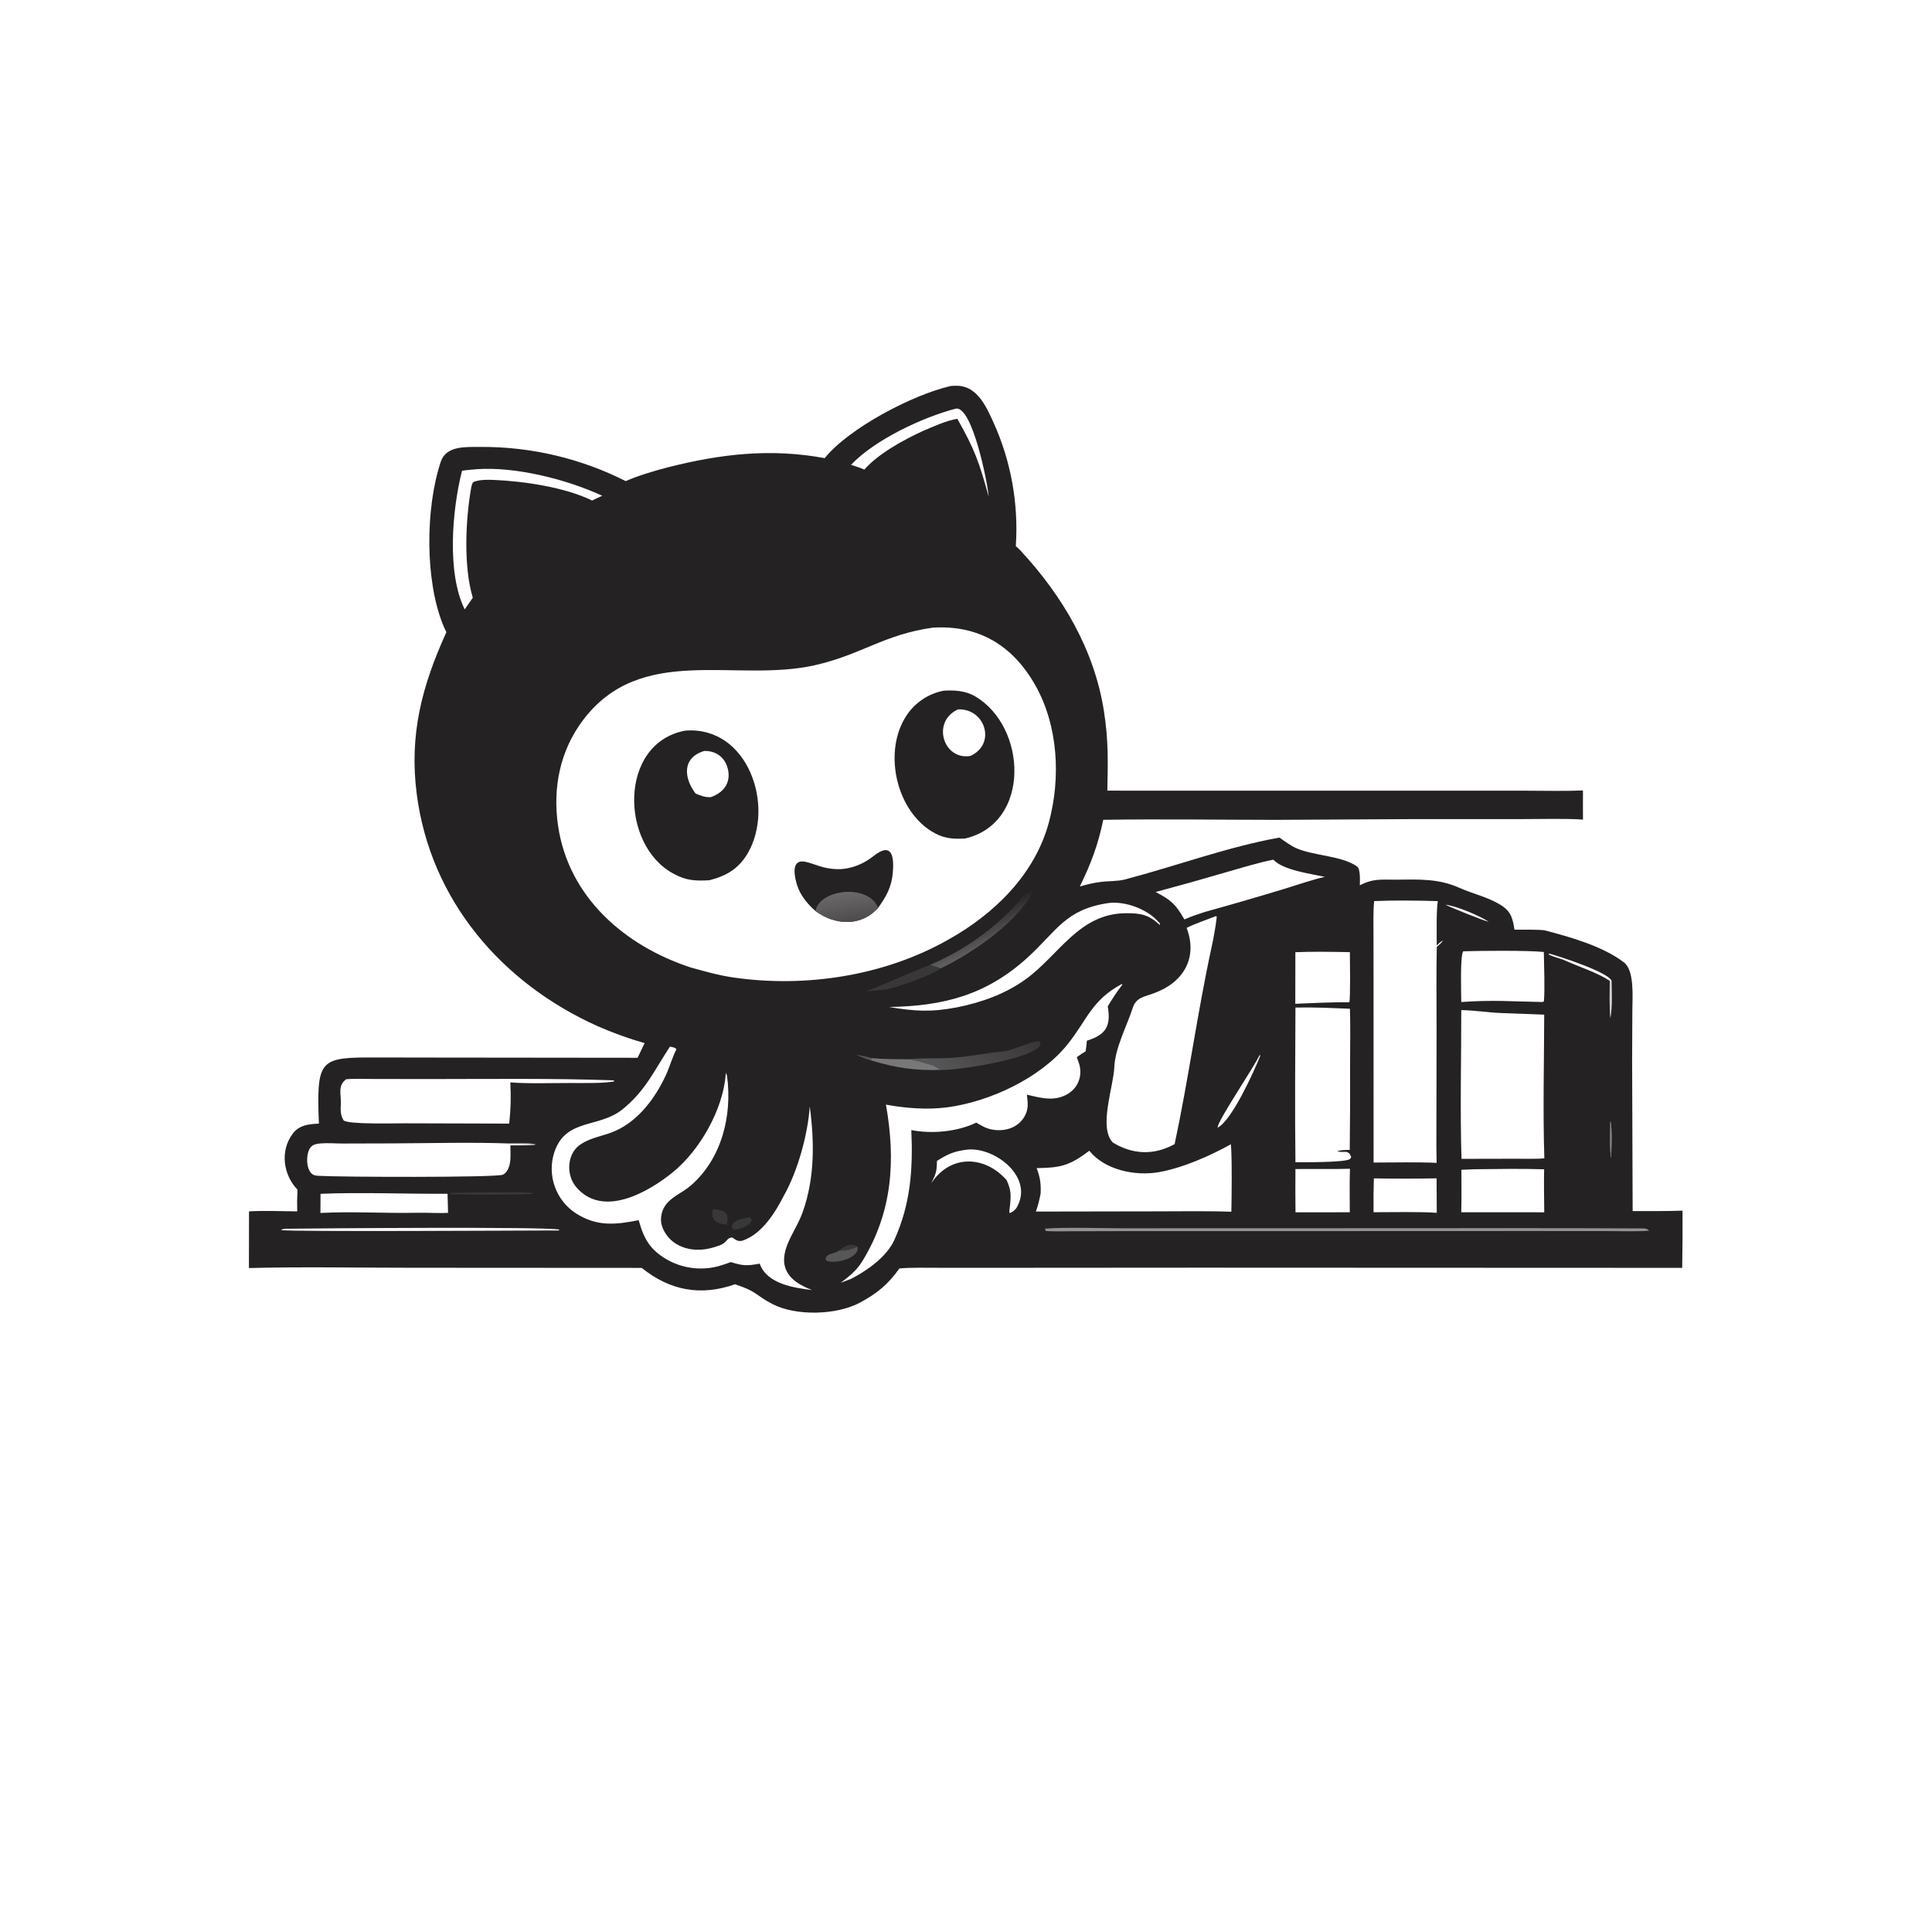
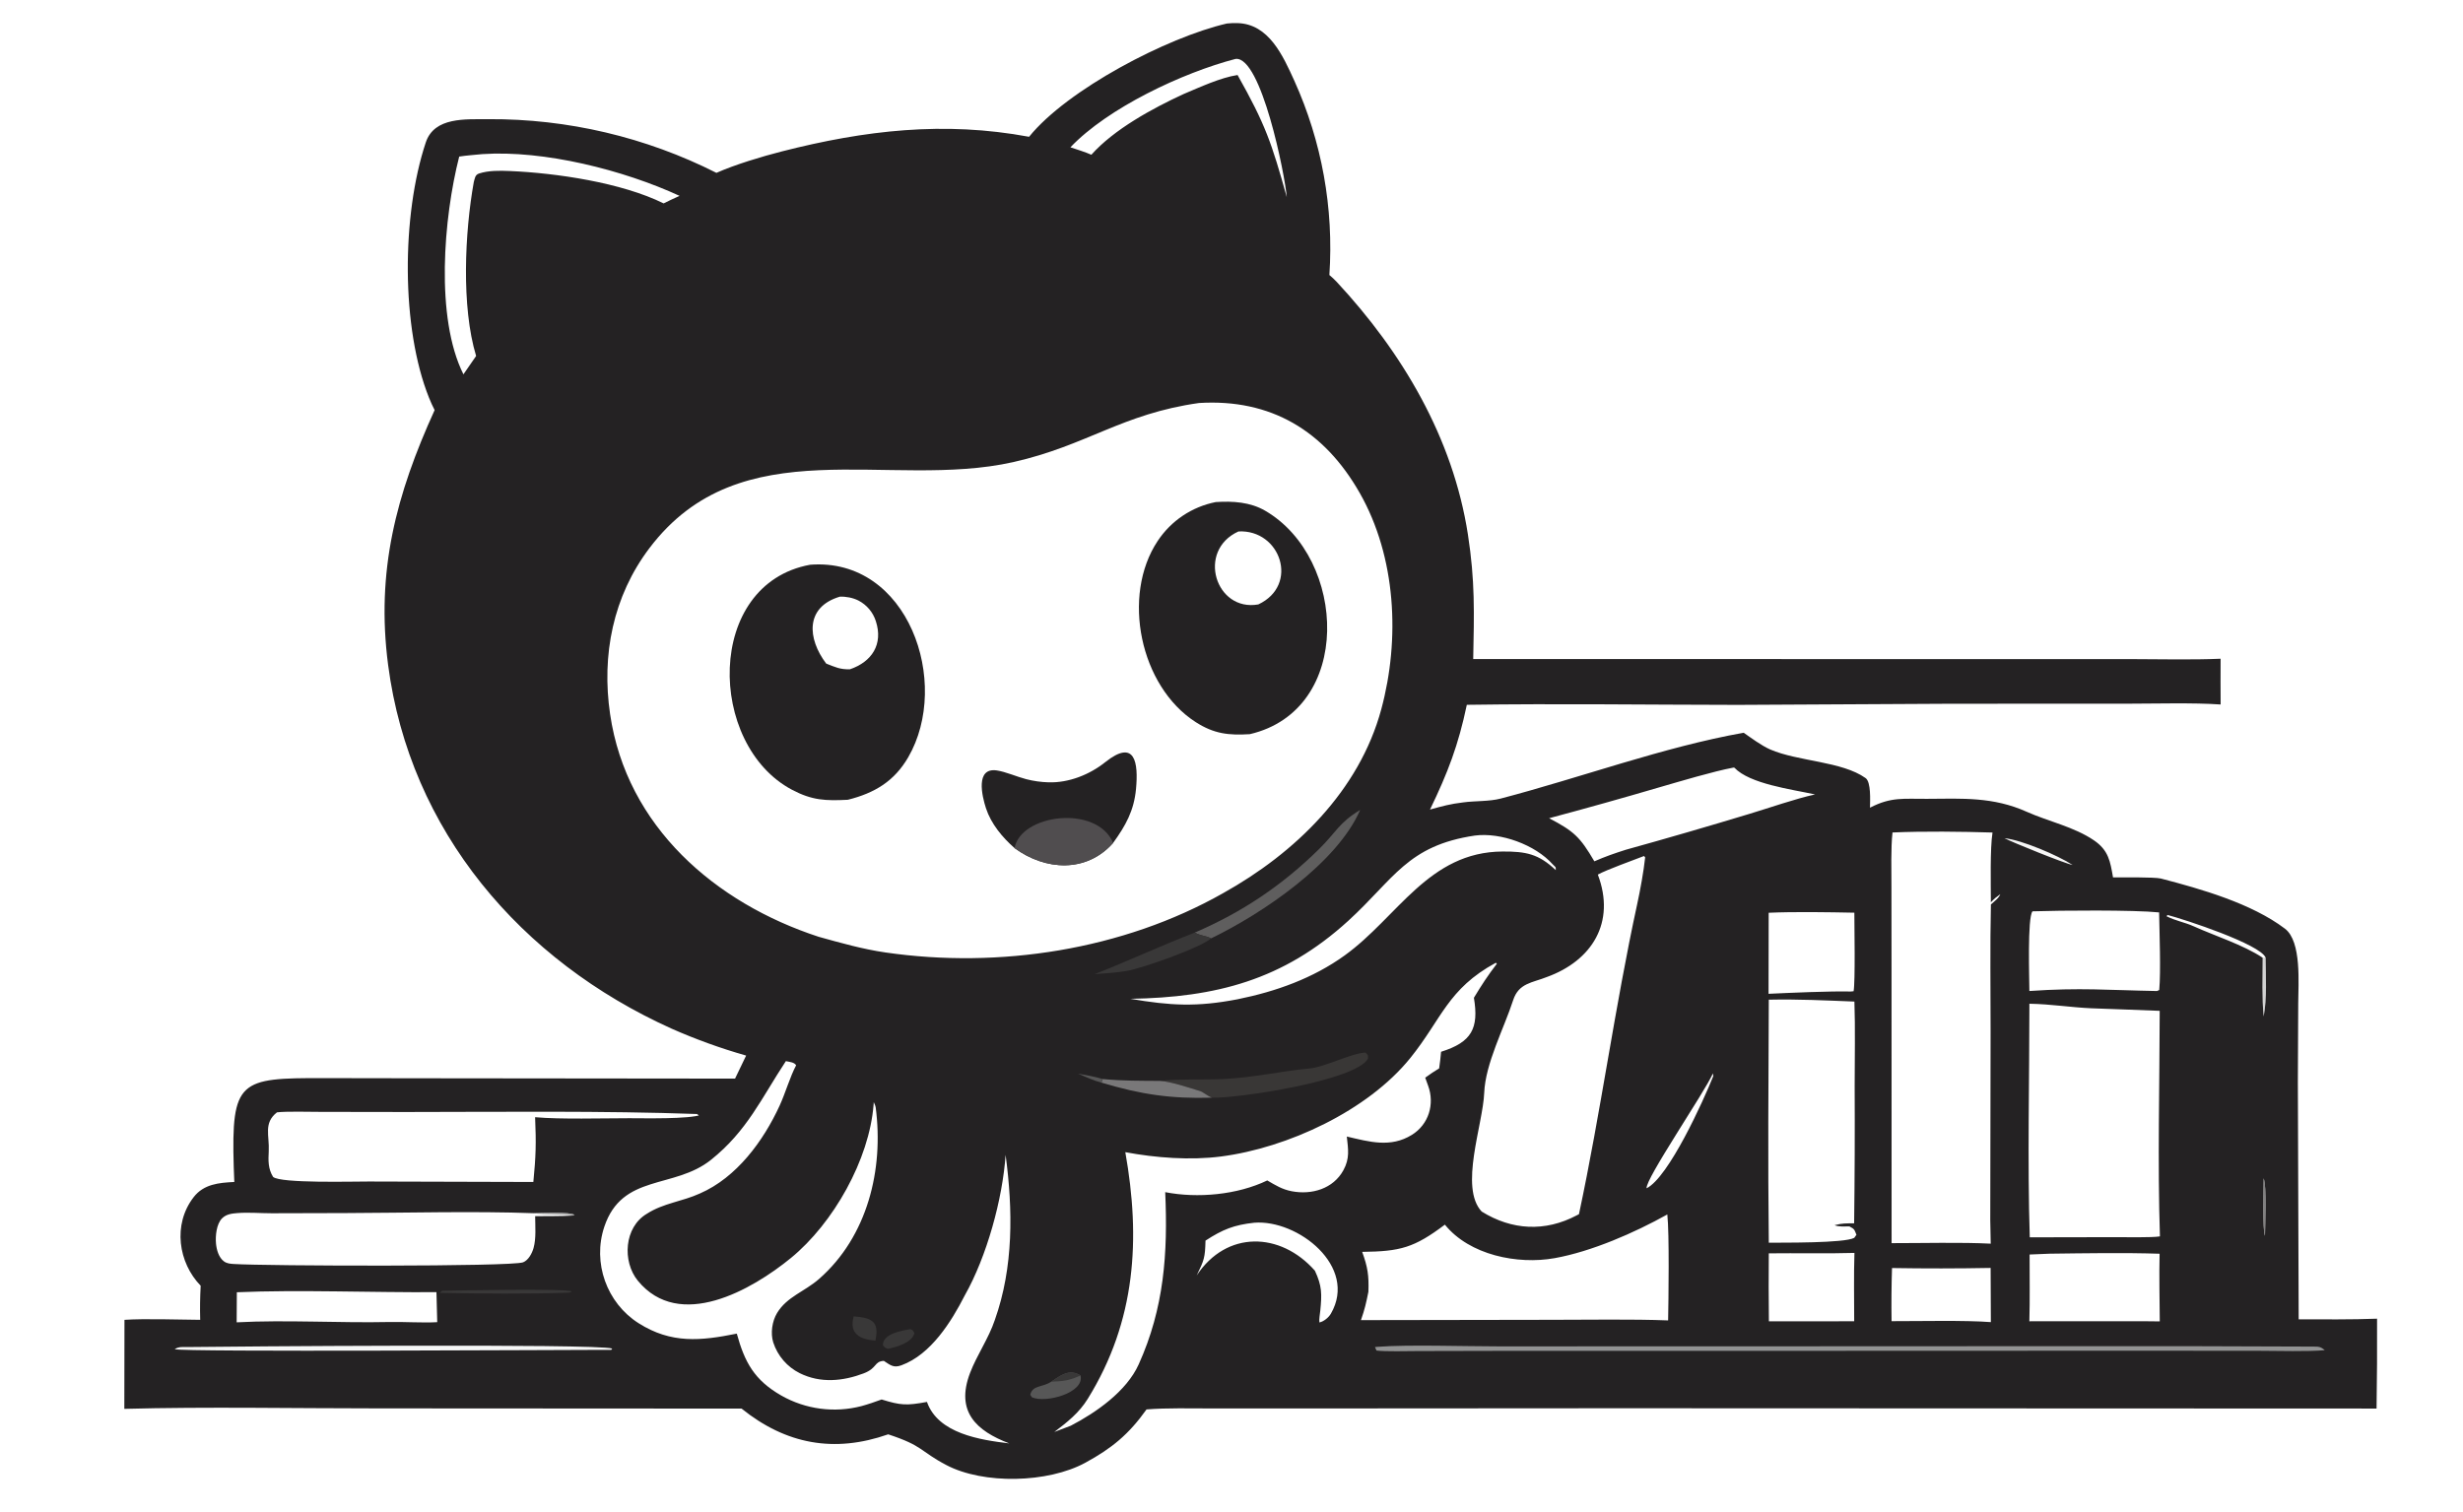
- <svg xmlns="http://www.w3.org/2000/svg" width="1024" height="1024" viewBox="0 0 1024 1024">
-   <path fill="#242223" d="M503.829 204.6C505.027 204.468 506.234 204.424 507.44 204.468C517.988 204.752 522.75 215.512 526.551 223.865C535.847 244.425 539.916 266.964 538.396 289.477C539.262 290.222 540.023 290.886 540.81 291.732C563.034 315.622 580.061 344.394 585.116 376.991C587.565 392.778 587.218 403.462 586.911 419.061L757.255 419.086L808.5 419.083C818.416 419.093 829.167 419.38 839.004 418.958C838.946 424.061 839.004 429.288 839.01 434.401C829.812 433.753 816.607 434.139 807.138 434.137L748.664 434.147L676.168 434.534C645.345 434.498 615.709 434.065 584.753 434.51C581.89 448.175 578.331 457.453 572.336 469.859C576.44 468.716 579.293 467.934 583.513 467.445C587.511 466.89 592.281 467.168 596.148 466.157C622.772 459.202 651.189 448.703 678.151 443.938C680.49 445.583 684.207 448.326 687.058 449.567C696.465 453.661 711.255 453.528 719.254 459.235C721.129 460.572 720.779 466.77 720.738 469.226C727.946 465.507 732.09 466.297 739.887 466.238C751.924 466.149 762.283 465.533 773.599 470.603C780.869 473.859 789.553 475.661 796.298 480.254C801.224 483.623 801.783 487.371 802.715 492.742C805.147 492.758 816.705 492.604 818.862 493.135C832.441 496.664 849.48 501.54 860.698 510.056C866.408 514.39 865.195 528.699 865.181 535.292L865.058 561.868L865.334 641.888C874.06 641.882 883.081 641.995 891.777 641.665C891.819 651.774 891.763 661.883 891.606 671.991L636.75 671.89L533.575 671.958L498.683 671.956C491.728 671.955 483.516 671.739 476.721 672.286C470.69 680.746 465.042 685.393 456.041 690.293C443.47 697.135 421.734 697.662 409.182 691.053C400.149 686.297 401.515 684.604 389.584 680.692C371.389 687.079 355.104 684.065 340.126 672.007L217.42 671.934C189.555 671.934 159.608 671.355 131.935 672.094L131.983 642.056C138.887 641.585 150.281 641.999 157.524 642.052C157.422 637.908 157.477 634.686 157.683 630.54C150.162 622.801 148.184 609.9 155.307 600.67C158.715 596.253 163.778 595.788 169.032 595.533C168.952 593.857 168.887 592.181 168.839 590.504C167.976 561.132 170.824 560.414 199.053 560.486L229.824 560.536L337.931 560.651L341.668 552.88C333.077 550.429 324.665 547.387 316.494 543.775C265.737 520.895 228.225 477.076 220.911 421.074C216.771 389.374 223.657 363.519 236.598 335.056C235.9 333.7 235.269 332.31 234.706 330.892C225.256 307.347 225.451 269.256 233.612 244.741C236.507 236.047 247.065 236.962 254.717 236.878C281.435 236.731 307.806 242.942 331.65 254.998C337.903 252.218 346.961 249.49 353.663 247.777C381.755 240.599 408.45 237.492 437.108 242.826C449.943 226.905 483.683 209.242 503.829 204.6ZM728.031 616.175C738.206 616.187 751.61 615.835 761.461 616.352L761.309 608.375L761.418 544.949C761.432 530.777 761.199 515.959 761.529 501.881C762.658 500.856 764.248 499.714 764.686 498.424C763.111 499.562 762.861 499.764 761.512 501.152C761.503 495.059 761.214 483.094 762.065 477.609C751.572 477.288 738.827 477.131 728.332 477.593C727.757 482.838 727.977 490.48 727.98 495.951L728.007 525.03L728.031 616.175ZM494.44 332.661C468.314 336.337 456.71 346.974 431.762 352.61C389.743 362.035 339.951 340.806 309.061 381.62C296.757 397.876 292.857 417.728 295.787 437.689C301.355 475.624 331.289 501.411 366.131 512.792C373.582 514.867 381.024 516.974 388.687 518.085C427.001 523.64 468.733 517.244 502.557 498.066C526.853 484.538 548.459 463.544 555.903 436.004C562.288 412.386 560.935 384.606 548.616 362.99C536.65 341.994 518.649 331.192 494.44 332.661ZM338.518 646.707C341.186 656.42 344.456 662.392 353.503 667.587C361.713 672.262 371.424 673.546 380.566 671.166C382.776 670.569 385.225 669.72 387.37 668.93C393.806 670.92 395.745 671.028 402.661 669.754C406.405 680.445 420.585 682.57 430.439 683.758C419.382 679.551 412.199 673.078 417.194 659.982C419.495 653.947 423.47 648.318 425.541 642.134C431.909 624.215 431.658 604.897 429.186 586.395C428.188 601.24 422.823 620.72 415.438 633.766C410.895 642.676 404.006 653.743 394.054 657.389C391.378 658.369 390.322 657.338 388.107 655.902C384.769 656.089 385.947 658.371 381.28 660.133C374.3 662.769 366.77 663.522 359.786 660.071C355.52 657.952 352.285 654.205 350.813 649.674C349.846 646.607 350.411 642.541 352.115 639.731C355.446 634.238 361.363 632.546 366.255 628.265C382.602 613.961 388.13 591.312 385.366 570.367C385.3 569.86 384.925 569.047 384.718 568.593L384.653 569.492C383.209 588.011 371.071 609.491 356.756 621.198C343.649 631.918 319.176 645.99 305.126 628.837C299.823 622.306 300.54 610.785 308.166 606.271C313.772 602.649 320.1 602.148 326.082 599.41C338.457 594.024 347.485 581.701 352.969 569.763C354.885 565.593 356.509 559.942 358.532 556.158C357.917 555.119 356.345 555.027 355.069 554.756C346.804 567.281 342.053 578.268 329.83 588.051C317.324 598.061 299.851 592.596 293.823 610.672C289.783 622.785 294.638 636.356 305.382 643.179C316.446 650.206 326.4 649.145 338.518 646.707ZM628.939 491.801C635.068 507.971 626.935 520.877 611.74 526.371C606.81 528.34 602.25 528.388 600.371 534.205C597.314 543.667 591.016 555.498 590.619 565.472C590.193 576.158 582.154 597.414 589.764 605.51C599.95 611.838 611.161 612.438 621.822 606.798L622.58 606.403C629.937 571.969 634.695 536.356 642.202 501.858C643.248 497.054 644.385 490.85 644.907 485.985L644.521 485.537C640.553 487.094 632.169 490.056 628.939 491.801ZM818.537 613.894C817.719 589.122 818.421 562.71 818.461 537.779C810.766 537.422 803.088 537.252 795.41 536.918C788.34 536.61 781.731 535.495 774.507 535.386C774.512 560.477 773.833 589.382 774.632 614.212L803.27 614.154C806.346 614.158 816.034 614.339 818.537 613.894ZM469.565 585.475C474.739 614.626 473.198 642.371 456.894 668.714C453.949 673.472 449.997 676.578 445.614 679.899L451.172 677.783C459.706 673.349 469.962 666.183 474.058 657.124C482.672 638.073 483.939 619.548 483.023 598.967C493.934 601.107 507.345 599.879 517.443 595.017C520.271 596.648 522.415 598.03 525.699 598.66C532.417 599.949 539.685 597.856 543.123 591.568C545.32 587.551 544.743 584.548 544.276 580.199C551.83 581.962 559.024 584.077 566.195 579.65C571.943 576.101 573.971 569.211 571.696 563.04L570.721 560.336C572.369 559.128 573.685 558.264 575.424 557.188C575.652 555.385 575.95 553.393 576.072 551.594C586.404 548.365 588.866 543.69 587.143 533.376C589.809 528.965 591.769 525.957 594.89 521.87L594.545 521.557C578.285 530.364 576.274 540.596 565.668 553.729C551.313 571.505 524.255 584.049 501.785 586.942C491.467 588.27 479.798 587.392 469.565 585.475ZM577.353 609.933C566.967 617.744 562.321 618.972 549.458 619.119C551.325 624.266 551.757 627.073 551.556 632.596C550.777 636.462 550.333 638.456 549.042 642.15L613.374 642.043C625.889 642.052 640.231 641.772 652.653 642.246C652.785 635.519 653.088 612.82 652.384 606.493C641.254 612.706 626.814 619.008 614.379 621.239C601.843 623.489 585.647 620.202 577.353 609.933ZM686.606 616.026C691.173 615.977 712.119 616.217 715.43 614.385L716.171 613.36C715.505 611.738 715.623 611.421 713.783 610.52C712.183 610.518 710.131 610.721 708.806 610.109C711.488 609.417 712.658 609.515 715.392 609.483C715.586 594.037 715.645 578.59 715.57 563.143C715.567 554.076 715.807 543.582 715.489 534.652C705.371 534.261 696.859 533.808 686.609 534.016C686.484 561.159 686.288 588.908 686.606 616.026ZM269.897 595.533C270.749 586.863 270.871 582.555 270.491 573.673C279.007 574.443 293.305 574.016 302.25 574.014C307.141 574.01 322.478 574.373 326.511 572.852L326.57 573.068L325.888 573.2L325.097 572.598C293.813 571.471 258.475 571.902 227.02 571.921L198.05 571.876C194.458 571.87 186.483 571.653 183.418 572.037C178.782 575.692 180.93 579.857 180.644 585.178C180.476 588.296 180.407 591.085 182.112 593.824C184.642 596.049 209.153 595.358 214.468 595.376L269.897 595.533ZM283.201 606.869L283.794 606.613C282.082 605.574 272.632 606.007 269.872 606.066C250.223 605.333 226.455 605.965 206.59 606.024L181.656 606.091C177.825 606.091 173.798 605.725 169.993 606.035C168.118 606.188 166.332 606.402 164.928 607.777C162.992 609.674 162.621 613.784 162.855 616.308C163.049 618.396 163.771 621.05 165.572 622.35C166.546 623.054 167.675 623.136 168.828 623.21C179.466 623.895 262.493 624.172 266.439 622.64C268.264 621.931 269.485 619.55 269.971 617.793C270.885 614.494 270.521 610.508 270.505 607.076C274.451 607.025 279.333 607.1 283.201 606.869ZM774.503 531.089C791.711 529.898 801.023 530.801 817.561 531.096L818.304 530.749C818.875 524.333 818.373 511.548 818.263 504.569C809.752 503.687 784.867 503.893 775.552 504.198C773.791 506.308 774.492 527.246 774.503 531.089ZM686.643 642.555L715.41 642.534C715.405 635.038 715.251 626.914 715.496 619.469C705.894 619.754 696.221 619.491 686.607 619.616C686.537 627.262 686.549 634.909 686.643 642.555ZM728.02 642.501C737.201 642.523 752.847 642.145 761.51 642.825L761.427 624.538C750.341 624.745 739.253 624.756 728.166 624.573C727.979 630.547 727.931 636.525 728.02 642.501ZM451.052 246.373C453.145 247.082 456.168 248.005 458.11 248.888C465.737 240.316 478.745 233.228 489.187 228.417C494.7 226.105 501.644 222.858 507.423 221.979C516.83 238.694 518.887 244.785 524.03 263.212C523.451 255.849 515.44 215.602 506.764 216.543C488.892 221.194 463.653 233.086 451.052 246.373ZM169.824 642.896C186.277 642.007 204.677 643.155 221.269 642.789C226.199 642.681 232.805 643.122 237.477 642.837L237.213 632.717C215.739 632.869 190.817 631.852 169.886 632.746L169.824 642.896ZM153.402 651.241C151.678 651.255 150.32 651.033 148.937 651.956C151.174 652.97 282.121 652.177 293.508 652.179L296.154 652.197L296.495 651.751C291.65 650.015 164.659 651.079 153.402 651.241ZM645.392 597.66C652.873 593.933 664.572 568.074 667.872 559.834L667.773 558.88C664.825 565.495 644.872 594.656 645.392 597.66ZM714.231 531.261L715.212 531.167C715.807 528.085 715.48 508.959 715.466 504.66C706.847 504.489 695.177 504.294 686.57 504.685L686.526 532.033C693.58 531.708 707.342 531.085 714.231 531.261ZM493.643 627.067C503.703 611.851 521.883 612.299 533.505 625.466C535.915 630.604 535.881 633.344 535.334 638.898C535.215 640.108 534.873 641.79 535.03 642.933C536.528 642.623 538.163 641.259 538.915 639.952C548.064 624.058 527.758 608.15 513.082 609.28C506.186 610.031 502.426 611.547 496.61 615.323C496.468 621.083 496.176 621.847 493.643 627.067ZM853.515 594.301C853.482 597.275 853.084 611.726 853.965 613.686C854.035 610.186 854.62 596.945 853.515 594.301ZM250.593 316.793C245.55 300.096 246.776 275.045 249.802 258.123C250.169 256.9 250.201 255.665 251.577 255.218C254.806 254.169 258.553 254.235 261.93 254.379C277.598 255.044 299.614 258.276 313.843 265.303C315.562 264.471 317.473 263.489 319.216 262.76C300.313 254.049 273.528 247.264 252.683 248.674C250.192 248.917 247.333 249.125 244.889 249.502C239.634 270.06 236.74 303.848 246.313 322.99L250.593 316.793ZM702.213 464.758C694.27 463.016 680.178 461.219 675.004 455.729L674.706 455.693C667.955 456.949 656.611 460.358 649.77 462.333C637.395 465.973 624.975 469.455 612.512 472.781C620.868 477.171 622.936 479.072 627.769 487.327C631.48 485.7 634.498 484.665 638.379 483.42C652.357 479.539 666.288 475.494 680.17 471.286C686.697 469.327 695.899 466.105 702.213 464.758ZM853.191 519.859C853.173 526.09 852.928 533.633 853.521 539.661C854.692 533.582 854.239 526.079 854.178 519.815C852.343 515.298 826.881 506.931 821.126 505.436L820.742 505.848C823.757 507.389 826.973 507.919 829.9 509.244C836.998 512.457 846.74 515.544 853.191 519.859ZM781.345 619.733L774.577 620.01C774.561 627.338 774.7 635.261 774.499 642.538L813.125 642.523L818.485 642.58C818.419 635.04 818.256 627.265 818.421 619.746C806.431 619.355 793.404 619.586 781.345 619.733ZM587.462 478.634C564.679 482.016 560.256 493.242 544.796 507.368C522.782 527.482 500.037 533.238 471.273 533.725C484.767 536.032 493.646 536.54 507.458 533.871C520.435 531.243 532.842 526.8 543.531 519.098C561.424 506.205 571.826 484.133 596.819 484.017C604.641 483.981 608.946 484.792 614.754 490.299C614.82 488.998 614.59 489.32 613.68 488.301C607.827 481.743 596.203 477.491 587.462 478.634ZM789.073 488.556C784.251 485.38 771.894 480.099 766.106 479.52C768.618 480.857 786.655 488.148 789.073 488.556Z" />
-   <path fill="#242223" d="M363.26 387.241C396.389 384.696 410.879 427.122 396.343 452.203C391.63 460.333 384.96 464.309 375.968 466.557C368.52 466.927 363.984 466.803 357.145 463.182C328.533 448.032 327.75 393.742 363.26 387.241ZM368.674 420.596C371.711 421.789 373.355 422.621 376.695 422.52C384.097 419.988 387.956 414.064 385.417 406.28C384.461 403.275 382.35 400.773 379.549 399.325C377.71 398.387 375.318 397.921 373.262 398.024C361.51 401.533 362.301 412.185 368.674 420.596Z" />
-   <path fill="#242223" d="M500.067 366.094C505.826 365.717 511.704 366.083 516.746 369.018C544.369 385.093 546.57 436.252 511.561 444.417C504.421 444.848 499.514 444.329 493.32 440.357C474.51 428.292 468.195 397.725 480.47 379.237C484.979 372.409 492.038 367.674 500.067 366.094ZM514.431 400.633C528.332 394.119 521.946 375.282 507.734 376.004C493.505 382.492 500.026 403.213 514.431 400.633Z" />
-   <path fill="#242223" d="M432.204 482.857C428.099 479.269 424.283 474.674 422.559 469.396C421.236 465.345 418.907 455.585 426.236 456.658C429.133 457.082 433.075 458.816 436.125 459.602C438.609 460.241 441.158 460.599 443.722 460.668C450.525 460.866 457.522 458.067 462.757 453.891C472.938 445.768 473.991 454.122 473.174 462.897C472.489 470.242 469.702 475.231 465.462 481.113C456.401 491.332 442.573 490.454 432.204 482.857Z" />
-   <defs>
-     <linearGradient id="gradient_0" gradientUnits="userSpaceOnUse" x1="449.559" y1="487.503" x2="447.472" y2="473.212">
-       <stop offset="0" stop-color="#504D4F" />
-       <stop offset="1" stop-color="#6B6968" />
-     </linearGradient>
-   </defs>
-   <path fill="url(#gradient_0)" d="M432.204 482.857C434.318 471.356 459.977 468.118 465.462 481.113C456.401 491.332 442.573 490.454 432.204 482.857Z" />
-   <path fill="#929393" d="M553.776 651.241C554.116 651.206 554.456 651.176 554.797 651.151C564.842 650.381 584.272 651.008 595.192 651.008L675.627 650.993L794.74 650.94C819.717 650.892 844.789 650.988 869.767 651.082C872.085 651.091 872.673 651.032 874.14 652.3C867.995 652.82 858.727 652.516 852.266 652.506L812.753 652.474L686.922 652.519L594.43 652.529L568.192 652.59C564.679 652.599 557.31 652.813 554.288 652.414L553.776 651.241Z" />
-   <defs>
-     <linearGradient id="gradient_1" gradientUnits="userSpaceOnUse" x1="535.904" y1="542.034" x2="510.43" y2="576.343">
-       <stop offset="0" stop-color="#393736" />
-       <stop offset="1" stop-color="#565658" />
-     </linearGradient>
-   </defs>
-   <path fill="url(#gradient_1)" d="M481.319 561.422C487.936 560.689 495.716 561.107 502.658 560.786C512.857 560.315 521.698 558.182 531.753 557.222C536.966 556.725 545.743 552.097 550.582 551.855C551.632 553.028 551.366 552.359 551.42 553.924C547.265 561.413 507.078 567.401 498.737 567.087C497.368 566.514 495.694 565.131 494.873 564.882C490.904 563.681 485.338 561.752 481.319 561.422Z" />
-   <defs>
-     <linearGradient id="gradient_2" gradientUnits="userSpaceOnUse" x1="517.365" y1="484.161" x2="524.577" y2="500.47">
-       <stop offset="0" stop-color="#232222" />
-       <stop offset="1" stop-color="#5F5E5E" />
-     </linearGradient>
-   </defs>
-   <path fill="url(#gradient_2)" d="M492.996 511.368C508.967 504.515 522.457 495.442 534.847 483.261C540.692 477.515 541.583 474.329 548.779 469.988C540.965 487.976 515.844 504.919 498.504 513.332C496.706 512.399 494.997 512.505 492.996 511.368Z" />
-   <path fill="#929393" fill-opacity="0.075" d="M153.402 651.241C164.659 651.079 291.65 650.015 296.495 651.751L296.154 652.197L293.508 652.179C282.121 652.177 151.174 652.97 148.937 651.956C150.32 651.033 151.678 651.255 153.402 651.241Z" />
-   <path fill="#393838" d="M459.213 525.406C470.461 520.976 481.644 515.781 492.996 511.368C494.997 512.505 496.706 512.399 498.504 513.332C494.898 516.494 475.393 523.415 469.836 524.356C467.106 524.819 462.185 525.225 459.213 525.406Z" />
-   <path fill="#797879" d="M461.918 560.798C468.773 561.43 474.439 561.385 481.319 561.422C485.338 561.752 490.904 563.681 494.873 564.882C495.694 565.131 497.368 566.514 498.737 567.087C484.916 567.495 474.791 565.996 461.508 561.997L461.918 560.798Z" />
-   <path fill="#575757" d="M444.565 662.933C447.796 660.788 450.663 658.471 454.44 660.83C455.934 666.662 442.751 670.283 438.055 668.19L437.51 667.33C438.281 664.001 441.613 664.926 444.565 662.933Z" />
-   <path fill="#393838" d="M444.565 662.933C447.796 660.788 450.663 658.471 454.44 660.83C450.768 662.519 448.615 662.803 444.565 662.933Z" />
-   <path fill="#393838" d="M377.946 640.877C384.098 641.372 386.678 642.595 385.259 649.078C380.094 648.642 376.307 646.813 377.946 640.877Z" />
-   <path fill="#F1F2F1" fill-opacity="0.008" d="M853.191 519.859C846.74 515.544 836.998 512.457 829.9 509.244C826.973 507.919 823.757 507.389 820.742 505.848L821.126 505.436C826.881 506.931 852.343 515.298 854.178 519.815L853.191 519.859Z" />
-   <path fill="#393838" d="M239.118 632.254C243.715 632.145 281.309 631.419 282.902 632.482L282.004 632.861C269.329 633.375 251.265 633.21 238.332 632.942L239.118 632.254Z" />
-   <path fill="#393838" d="M397.083 645.19C398.172 645.679 397.663 645.369 398.439 646.539C397.58 649.823 392.466 651.18 389.536 651.839C388.327 651.415 388.778 651.627 387.794 650.648C387.751 646.747 394.044 645.715 397.083 645.19Z" />
-   <path fill="#797879" fill-opacity="0.329" d="M853.191 519.859L854.178 519.815C854.239 526.079 854.692 533.582 853.521 539.661C852.928 533.633 853.173 526.09 853.191 519.859Z" />
-   <path fill="#929393" fill-opacity="0.078" d="M766.106 479.52C771.894 480.099 784.251 485.38 789.073 488.556C786.655 488.148 768.618 480.857 766.106 479.52Z" />
-   <path fill="#393838" fill-opacity="0.631" d="M853.515 594.301C854.62 596.945 854.035 610.186 853.965 613.686C853.084 611.726 853.482 597.275 853.515 594.301Z" />
-   <path fill="#575757" fill-opacity="0.537" d="M269.872 606.066C272.632 606.007 282.082 605.574 283.794 606.613L283.201 606.869C279.427 606.242 274.363 606.718 269.872 606.066Z" />
-   <path fill="#575757" d="M453.642 558.978C456.482 559.512 459.155 559.939 461.918 560.798L461.508 561.997C458.784 561.306 456.223 560.096 453.642 558.978Z" />
+ <svg xmlns="http://www.w3.org/2000/svg" width="831" height="510" viewBox="0 0 831 510">
+   <clipPath id="cl_5">
+     <rect width="830.742" height="510" />
+   </clipPath>
+   <g clip-path="url(#cl_5)">
+     <path fill="#242223" transform="scale(0.498047 0.498047)" d="M831.142 15.928C833.548 15.663 835.973 15.575 838.395 15.663C859.579 16.233 869.143 37.838 876.778 54.609C895.448 95.89 903.62 141.145 900.567 186.347C902.307 187.843 903.835 189.176 905.416 190.875C950.051 238.842 984.248 296.612 994.401 362.062C999.319 393.759 998.622 415.211 998.006 446.531L1340.13 446.582L1443.05 446.576C1462.97 446.596 1484.56 447.172 1504.31 446.325C1504.2 456.571 1504.31 467.066 1504.33 477.332C1485.85 476.031 1459.33 476.806 1440.31 476.802L1322.87 476.822L1177.27 477.599C1115.37 477.526 1055.84 476.657 993.672 477.551C987.922 504.988 980.773 523.616 968.733 548.526C976.976 546.231 982.706 544.661 991.181 543.679C999.211 542.564 1008.79 543.123 1016.56 541.093C1070.03 527.128 1127.1 506.048 1181.25 496.48C1185.95 499.783 1193.42 505.291 1199.14 507.783C1218.04 516.003 1247.74 515.736 1263.81 527.194C1267.57 529.879 1266.87 542.323 1266.79 547.255C1281.26 539.787 1289.59 541.374 1305.25 541.255C1329.42 541.077 1350.23 539.84 1372.95 550.02C1387.55 556.557 1405 560.175 1418.54 569.397C1428.44 576.161 1429.56 583.687 1431.43 594.471C1436.32 594.503 1459.53 594.194 1463.86 595.26C1491.13 602.346 1525.35 612.136 1547.89 629.235C1559.35 637.937 1556.92 666.667 1556.89 679.905L1556.64 733.265L1557.2 893.932C1574.72 893.92 1592.84 894.147 1610.3 893.485C1610.39 913.782 1610.28 934.079 1609.96 954.374L1098.1 954.172L890.885 954.308L820.807 954.304C806.838 954.302 790.345 953.868 776.698 954.967C764.585 971.953 753.242 981.283 735.164 991.122C709.916 1004.86 666.261 1005.92 641.051 992.648C622.909 983.099 625.653 979.699 601.69 971.845C565.147 984.669 532.44 978.617 502.358 954.406L255.913 954.26C199.948 954.26 139.802 953.097 84.223 954.581L84.319 894.27C98.185 893.324 121.069 894.155 135.616 894.262C135.411 885.941 135.522 879.472 135.936 871.147C120.83 855.609 116.858 829.706 131.164 811.173C138.008 802.305 148.177 801.371 158.729 800.859C158.569 797.494 158.438 794.129 158.342 790.762C156.608 731.787 162.328 730.346 219.024 730.49L280.825 730.591L497.949 730.822L505.455 715.219C488.201 710.297 471.306 704.19 454.895 696.937C352.953 650.998 277.614 563.016 262.924 450.573C254.609 386.925 268.439 335.012 294.43 277.863C293.028 275.14 291.761 272.349 290.63 269.502C271.651 222.228 272.042 145.747 288.433 96.525C294.247 79.069 315.452 80.906 330.821 80.737C384.482 80.442 437.446 92.913 485.334 117.119C497.893 111.537 516.085 106.06 529.546 102.621C585.966 88.208 639.581 81.97 697.138 92.68C722.917 60.713 790.681 25.248 831.142 15.928ZM1281.43 842.305C1301.87 842.329 1328.79 841.622 1348.58 842.66L1348.27 826.644L1348.49 699.294C1348.52 670.839 1348.05 641.087 1348.71 612.821C1350.98 610.763 1354.17 608.47 1355.05 605.88C1351.89 608.165 1351.39 608.57 1348.68 611.357C1348.66 599.123 1348.08 575.099 1349.79 564.086C1328.71 563.442 1303.12 563.127 1282.04 564.054C1280.88 574.585 1281.33 589.929 1281.33 600.914L1281.39 659.3L1281.43 842.305ZM812.285 273.054C759.813 280.435 736.508 301.792 686.401 313.108C602.01 332.032 502.006 289.408 439.966 371.356C415.255 403.995 407.422 443.855 413.307 483.933C424.489 560.101 484.609 611.877 554.587 634.728C569.552 638.895 584.498 643.125 599.889 645.356C676.839 656.509 760.655 643.667 828.588 605.161C877.384 577.999 920.778 535.846 935.729 480.55C948.553 433.129 945.835 377.351 921.093 333.95C897.061 291.793 860.907 270.104 812.285 273.054ZM499.128 903.608C504.487 923.11 511.054 935.101 529.224 945.532C545.714 954.919 565.217 957.497 583.578 952.718C588.017 951.519 592.936 949.815 597.244 948.228C610.17 952.224 614.064 952.441 627.954 949.883C635.474 971.349 663.953 975.615 683.744 978.001C661.537 969.554 647.111 956.557 657.143 930.262C661.764 918.145 669.748 906.843 673.907 894.426C686.697 858.448 686.193 819.66 681.228 782.511C679.223 812.318 668.448 851.43 653.616 877.625C644.492 895.515 630.656 917.735 610.668 925.056C605.293 927.024 603.172 924.953 598.724 922.07C592.02 922.446 594.386 927.028 585.012 930.565C570.994 935.858 555.87 937.37 541.843 930.441C533.275 926.186 526.778 918.663 523.822 909.565C521.88 903.407 523.014 895.244 526.437 889.601C533.127 878.572 545.011 875.175 554.836 866.58C587.667 837.859 598.77 792.384 593.219 750.33C593.086 749.312 592.333 747.679 591.917 746.768L591.787 748.573C588.887 785.756 564.508 828.884 535.758 852.39C509.433 873.914 460.281 902.168 432.063 867.728C421.413 854.615 422.853 831.482 438.169 822.419C449.428 815.147 462.137 814.141 474.152 808.643C499.006 797.829 517.138 773.087 528.152 749.117C532 740.744 535.262 729.398 539.325 721.8C538.09 719.714 534.932 719.529 532.37 718.985C515.77 744.133 506.228 766.194 481.679 785.836C456.562 805.935 421.469 794.962 409.362 831.256C401.248 855.577 410.999 882.825 432.577 896.525C454.799 910.634 474.79 908.503 499.128 903.608ZM1082.42 592.582C1094.73 625.048 1078.39 650.962 1047.87 661.993C1037.97 665.946 1028.81 666.043 1025.04 677.722C1018.9 696.72 1006.25 720.475 1005.45 740.501C1004.6 761.957 988.452 804.636 1003.74 820.891C1024.19 833.597 1046.71 834.802 1068.12 823.477L1069.64 822.684C1084.42 753.546 1093.98 682.041 1109.05 612.775C1111.15 603.129 1113.44 590.672 1114.49 580.904L1113.71 580.005C1105.74 583.131 1088.9 589.078 1082.42 592.582ZM1463.21 837.725C1461.57 787.987 1462.98 734.956 1463.06 684.898C1447.6 684.181 1432.18 683.84 1416.76 683.169C1402.56 682.551 1389.29 680.312 1374.78 680.093C1374.79 730.472 1373.42 788.509 1375.03 838.363L1432.55 838.247C1438.72 838.255 1458.18 838.618 1463.21 837.725ZM762.326 780.664C772.717 839.195 769.622 894.902 736.877 947.795C730.962 957.348 723.025 963.584 714.222 970.252L725.385 966.004C742.525 957.101 763.123 942.713 771.35 924.524C788.65 886.272 791.195 849.077 789.355 807.754C811.269 812.051 838.204 809.585 858.485 799.823C864.165 803.098 868.471 805.873 875.066 807.137C888.559 809.725 903.156 805.523 910.061 792.898C914.474 784.832 913.315 778.803 912.377 770.071C927.548 773.61 941.997 777.857 956.399 768.969C967.944 761.843 972.017 748.009 967.448 735.618L965.489 730.189C968.799 727.764 971.442 726.029 974.935 723.868C975.393 720.248 975.992 716.249 976.237 712.636C996.987 706.153 1001.93 696.766 998.472 676.058C1003.83 667.201 1007.76 661.161 1014.03 652.955L1013.34 652.327C980.681 670.01 976.642 690.554 955.341 716.923C926.51 752.615 872.166 777.801 827.037 783.61C806.314 786.276 782.878 784.513 762.326 780.664ZM978.809 829.772C957.95 845.455 948.619 847.921 922.784 848.216C926.534 858.55 927.402 864.186 926.998 875.276C925.434 883.038 924.542 887.042 921.949 894.458L1051.15 894.244C1076.29 894.262 1105.09 893.699 1130.04 894.651C1130.31 881.144 1130.92 835.568 1129.5 822.865C1107.15 835.34 1078.15 847.993 1053.17 852.473C1028 856.99 995.467 850.39 978.809 829.772ZM1198.24 842.006C1207.41 841.907 1249.48 842.389 1256.13 838.711L1257.61 836.653C1256.28 833.396 1256.51 832.76 1252.82 830.95C1249.6 830.946 1245.48 831.354 1242.82 830.125C1248.21 828.736 1250.56 828.933 1256.05 828.868C1256.44 797.855 1256.56 766.84 1256.41 735.825C1256.4 717.62 1256.88 696.55 1256.24 678.62C1235.92 677.835 1218.83 676.925 1198.24 677.343C1197.99 731.841 1197.6 787.557 1198.24 842.006ZM361.309 800.859C363.02 783.451 363.265 774.801 362.502 756.968C379.605 758.514 408.322 757.656 426.287 757.652C436.11 757.644 466.913 758.373 475.013 755.319L475.132 755.753L473.762 756.018L472.173 754.809C409.342 752.546 338.368 753.412 275.194 753.45L217.01 753.359C209.795 753.347 193.778 752.912 187.622 753.683C178.311 761.021 182.625 769.384 182.051 780.068C181.714 786.328 181.575 791.928 184.999 797.427C190.081 801.895 239.309 800.508 249.984 800.544L361.309 800.859ZM388.029 823.62L389.22 823.106C385.781 821.02 366.802 821.889 361.258 822.007C321.795 820.536 274.059 821.805 234.161 821.923L184.084 822.058C176.389 822.058 168.301 821.323 160.659 821.945C156.894 822.252 153.307 822.682 150.487 825.443C146.598 829.252 145.853 837.504 146.323 842.572C146.713 846.764 148.163 852.093 151.78 854.703C153.736 856.117 156.004 856.281 158.32 856.43C179.685 857.805 346.438 858.361 354.363 855.286C358.029 853.862 360.481 849.081 361.457 845.554C363.293 838.93 362.562 830.926 362.53 824.035C370.455 823.933 380.26 824.084 388.029 823.62ZM1374.77 671.466C1409.33 669.074 1428.03 670.887 1461.25 671.48L1462.74 670.783C1463.89 657.901 1462.88 632.23 1462.66 618.218C1445.56 616.447 1395.58 616.86 1376.88 617.473C1373.34 621.709 1374.75 663.75 1374.77 671.466ZM1198.31 895.272L1256.09 895.229C1256.08 880.179 1255.77 863.867 1256.26 848.919C1236.97 849.491 1217.55 848.963 1198.24 849.214C1198.1 864.566 1198.12 879.92 1198.31 895.272ZM1281.41 895.163C1299.85 895.207 1331.27 894.448 1348.67 895.814L1348.51 859.096C1326.24 859.512 1303.97 859.534 1281.71 859.167C1281.33 871.161 1281.23 883.164 1281.41 895.163ZM725.144 99.802C729.347 101.225 735.419 103.078 739.319 104.851C754.638 87.64 780.763 73.409 801.735 63.749C812.807 59.107 826.754 52.587 838.361 50.822C857.254 84.383 861.385 96.613 871.714 133.612C870.551 118.828 854.462 38.018 837.037 39.908C801.142 49.246 750.452 73.123 725.144 99.802ZM160.32 895.956C193.364 894.171 230.319 896.476 263.643 895.741C273.545 895.525 286.812 896.41 296.196 895.838L295.665 875.518C252.537 875.824 202.483 873.782 160.444 875.577L160.32 895.956ZM127.338 912.712C123.875 912.74 121.148 912.294 118.37 914.147C122.863 916.183 385.859 914.591 408.729 914.595L414.044 914.631L414.728 913.736C404.998 910.25 149.946 912.386 127.338 912.712ZM1115.46 805.13C1130.49 797.646 1153.98 745.726 1160.61 729.181L1160.41 727.266C1154.49 740.547 1114.42 799.098 1115.46 805.13ZM1253.72 671.811L1255.69 671.622C1256.88 665.434 1256.23 627.032 1256.2 618.401C1238.89 618.057 1215.45 617.666 1198.16 618.451L1198.07 673.361C1212.24 672.709 1239.88 671.458 1253.72 671.811ZM810.685 864.174C830.889 833.623 867.402 834.522 890.744 860.96C895.584 871.276 895.516 876.777 894.417 887.929C894.179 890.358 893.492 893.736 893.807 896.031C896.816 895.408 900.099 892.669 901.61 890.045C919.985 858.133 879.202 826.192 849.726 828.461C835.876 829.969 828.324 833.012 816.643 840.594C816.358 852.159 815.772 853.693 810.685 864.174ZM1533.46 798.385C1533.39 804.357 1532.59 833.372 1534.36 837.307C1534.5 830.28 1535.68 803.694 1533.46 798.385ZM322.538 241.194C312.41 207.669 314.872 157.37 320.949 123.394C321.686 120.938 321.751 118.458 324.514 117.561C330.999 115.455 338.525 115.587 345.307 115.876C376.775 117.212 420.993 123.701 449.571 137.81C453.023 136.139 456.861 134.168 460.362 132.704C422.397 115.214 368.601 101.591 326.736 104.422C321.733 104.909 315.991 105.327 311.082 106.084C300.528 147.361 294.715 215.202 313.942 253.636L322.538 241.194ZM1229.58 538.284C1213.63 534.786 1185.32 531.178 1174.93 520.155L1174.33 520.083C1160.78 522.604 1137.99 529.449 1124.25 533.415C1099.4 540.723 1074.45 547.714 1049.42 554.393C1066.21 563.207 1070.36 567.024 1080.07 583.599C1087.52 580.332 1093.58 578.254 1101.38 575.754C1129.45 567.962 1157.43 559.84 1185.31 551.391C1198.42 547.458 1216.9 540.988 1229.58 538.284ZM1532.81 648.918C1532.77 661.429 1532.28 676.574 1533.47 688.677C1535.82 676.471 1534.91 661.406 1534.79 648.829C1531.1 639.76 1479.97 622.96 1468.41 619.959L1467.64 620.786C1473.69 623.88 1480.15 624.944 1486.03 627.604C1500.29 634.056 1519.85 640.254 1532.81 648.918ZM1388.51 849.449L1374.92 850.005C1374.89 864.718 1375.17 880.626 1374.76 895.238L1452.34 895.207L1463.1 895.322C1462.97 880.183 1462.64 864.572 1462.98 849.475C1438.89 848.69 1412.73 849.154 1388.51 849.449ZM999.112 566.144C953.355 572.935 944.471 595.475 913.421 623.838C869.208 664.223 823.526 675.781 765.756 676.758C792.858 681.39 810.69 682.41 838.431 677.052C864.494 671.775 889.413 662.854 910.881 647.39C946.817 621.503 967.709 577.186 1017.91 576.953C1033.61 576.88 1042.26 578.509 1053.93 589.566C1054.06 586.954 1053.6 587.6 1051.77 585.554C1040.01 572.387 1016.67 563.849 999.112 566.144ZM1404.03 586.066C1394.35 579.689 1369.53 569.086 1357.9 567.923C1362.95 570.608 1399.18 585.247 1404.03 586.066Z" />
+     <path fill="#242223" transform="scale(0.498047 0.498047)" d="M548.821 382.642C615.358 377.532 644.46 462.717 615.265 513.075C605.8 529.399 592.403 537.382 574.344 541.896C559.385 542.639 550.275 542.39 536.539 535.119C479.074 504.701 477.502 395.695 548.821 382.642ZM559.694 449.613C565.794 452.009 569.096 453.679 575.804 453.476C590.67 448.393 598.421 436.498 593.321 420.869C591.401 414.836 587.161 409.812 581.536 406.905C577.842 405.021 573.038 404.086 568.909 404.292C545.306 411.338 546.895 432.725 559.694 449.613Z" />
+     <path fill="#242223" transform="scale(0.498047 0.498047)" d="M823.587 340.182C835.153 339.425 846.959 340.16 857.085 346.053C912.564 378.329 916.984 481.048 846.671 497.442C832.331 498.308 822.476 497.266 810.036 489.29C772.257 465.066 759.574 403.692 784.228 366.571C793.284 352.862 807.461 343.355 823.587 340.182ZM852.436 409.531C880.355 396.452 867.529 358.63 838.985 360.08C810.407 373.107 823.504 414.711 852.436 409.531Z" />
+     <path fill="#242223" transform="scale(0.498047 0.498047)" d="M687.289 574.624C679.045 567.419 671.38 558.193 667.918 547.596C665.261 539.462 660.583 519.866 675.303 522.02C681.121 522.871 689.039 526.353 695.164 527.931C700.153 529.214 705.273 529.933 710.422 530.072C724.085 530.469 738.138 524.849 748.652 516.464C769.1 500.155 771.215 516.928 769.574 534.547C768.198 549.295 762.601 559.312 754.085 571.122C735.887 591.64 708.114 589.877 687.289 574.624Z" />
+     <defs>
+       <linearGradient id="gradient_0" gradientUnits="userSpaceOnUse" x1="449.559" y1="487.503" x2="447.472" y2="473.212">
+         <stop offset="0" stop-color="#504D4F" />
+         <stop offset="1" stop-color="#6B6968" />
+       </linearGradient>
+     </defs>
+     <path fill="url(#gradient_0)" transform="scale(0.498047 0.498047)" d="M687.289 574.624C691.535 551.531 743.069 545.03 754.085 571.122C735.887 591.64 708.114 589.877 687.289 574.624Z" />
+     <path fill="#929393" transform="scale(0.498047 0.498047)" d="M931.457 912.712C932.14 912.641 932.822 912.581 933.507 912.531C953.682 910.985 992.706 912.244 1014.64 912.244L1176.18 912.214L1415.41 912.107C1465.58 912.011 1515.93 912.204 1566.1 912.392C1570.75 912.411 1571.94 912.292 1574.88 914.838C1562.54 915.882 1543.93 915.272 1530.95 915.252L1451.59 915.187L1198.87 915.278L1013.11 915.298L960.41 915.42C953.355 915.438 938.555 915.868 932.485 915.067L931.457 912.712Z" />
+     <defs>
+       <linearGradient id="gradient_1" gradientUnits="userSpaceOnUse" x1="535.904" y1="542.034" x2="510.43" y2="576.343">
+         <stop offset="0" stop-color="#393736" />
+         <stop offset="1" stop-color="#565658" />
+       </linearGradient>
+     </defs>
+     <path fill="url(#gradient_1)" transform="scale(0.498047 0.498047)" d="M785.933 732.37C799.222 730.898 814.848 731.737 828.79 731.093C849.274 730.147 867.031 725.864 887.225 723.937C897.695 722.939 915.323 713.646 925.042 713.161C927.151 715.516 926.617 714.172 926.725 717.315C918.38 732.352 837.668 744.374 820.915 743.744C818.166 742.593 814.804 739.817 813.155 739.317C805.183 736.905 794.005 733.032 785.933 732.37Z" />
+     <defs>
+       <linearGradient id="gradient_2" gradientUnits="userSpaceOnUse" x1="517.365" y1="484.161" x2="524.577" y2="500.47">
+         <stop offset="0" stop-color="#232222" />
+         <stop offset="1" stop-color="#5F5E5E" />
+       </linearGradient>
+     </defs>
+     <path fill="url(#gradient_2)" transform="scale(0.498047 0.498047)" d="M809.385 631.869C841.462 618.109 868.555 599.892 893.439 575.435C905.179 563.898 906.968 557.501 921.421 548.785C905.727 584.902 855.273 618.921 820.447 635.812C816.836 633.939 813.404 634.152 809.385 631.869Z" />
+     <path fill="#929393" fill-opacity="0.075" transform="scale(0.498047 0.498047)" d="M127.338 912.712C149.946 912.386 404.998 910.25 414.728 913.736L414.044 914.631L408.729 914.595C385.859 914.591 122.863 916.183 118.37 914.147C121.148 912.294 123.875 912.74 127.338 912.712Z" />
+     <path fill="#393838" transform="scale(0.498047 0.498047)" d="M741.535 660.055C764.125 651.16 786.585 640.73 809.385 631.869C813.404 634.152 816.836 633.939 820.447 635.812C813.205 642.161 774.031 656.057 762.87 657.947C757.387 658.876 747.504 659.692 741.535 660.055Z" />
+     <path fill="#797879" transform="scale(0.498047 0.498047)" d="M746.967 731.117C760.735 732.386 772.115 732.295 785.933 732.37C794.005 733.032 805.183 736.905 813.155 739.317C814.804 739.817 818.166 742.593 820.915 743.744C793.157 744.563 772.822 741.553 746.144 733.524L746.967 731.117Z" />
+     <path fill="#575757" transform="scale(0.498047 0.498047)" d="M712.115 936.187C718.604 931.881 724.363 927.228 731.948 931.965C734.949 943.675 708.472 950.945 699.04 946.743L697.946 945.016C699.494 938.332 706.186 940.189 712.115 936.187Z" />
+     <path fill="#393838" transform="scale(0.498047 0.498047)" d="M712.115 936.187C718.604 931.881 724.363 927.228 731.948 931.965C724.573 935.356 720.249 935.926 712.115 936.187Z" />
+     <path fill="#393838" transform="scale(0.498047 0.498047)" d="M578.316 891.902C590.672 892.896 595.854 895.352 593.004 908.369C582.63 907.493 575.025 903.821 578.316 891.902Z" />
+     <path fill="#F1F2F1" fill-opacity="0.008" transform="scale(0.498047 0.498047)" d="M1532.81 648.918C1519.85 640.254 1500.29 634.056 1486.03 627.604C1480.15 624.944 1473.69 623.88 1467.64 620.786L1468.41 619.959C1479.97 622.96 1531.1 639.76 1534.79 648.829L1532.81 648.918Z" />
+     <path fill="#393838" transform="scale(0.498047 0.498047)" d="M299.491 874.589C308.724 874.37 384.229 872.912 387.428 875.047L385.624 875.808C360.168 876.84 323.888 876.508 297.913 875.97L299.491 874.589Z" />
+     <path fill="#393838" transform="scale(0.498047 0.498047)" d="M616.751 900.562C618.939 901.544 617.916 900.922 619.475 903.271C617.75 909.865 607.479 912.589 601.594 913.912C599.166 913.061 600.072 913.487 598.095 911.521C598.009 903.688 610.648 901.616 616.751 900.562Z" />
+     <path fill="#797879" fill-opacity="0.329" transform="scale(0.498047 0.498047)" d="M1532.81 648.918L1534.79 648.829C1534.91 661.406 1535.82 676.471 1533.47 688.677C1532.28 676.574 1532.77 661.429 1532.81 648.918Z" />
+     <path fill="#929393" fill-opacity="0.078" transform="scale(0.498047 0.498047)" d="M1357.9 567.923C1369.53 569.086 1394.35 579.689 1404.03 586.066C1399.18 585.247 1362.95 570.608 1357.9 567.923Z" />
+     <path fill="#393838" fill-opacity="0.631" transform="scale(0.498047 0.498047)" d="M1533.46 798.385C1535.68 803.694 1534.5 830.28 1534.36 837.307C1532.59 833.372 1533.39 804.357 1533.46 798.385Z" />
+     <path fill="#575757" fill-opacity="0.537" transform="scale(0.498047 0.498047)" d="M361.258 822.007C366.802 821.889 385.781 821.02 389.22 823.106L388.029 823.62C380.449 822.361 370.278 823.317 361.258 822.007Z" />
+     <path fill="#575757" transform="scale(0.498047 0.498047)" d="M730.346 727.462C736.05 728.535 741.418 729.392 746.967 731.117L746.144 733.524C740.673 732.137 735.529 729.707 730.346 727.462Z" />
+   </g>
</svg>
